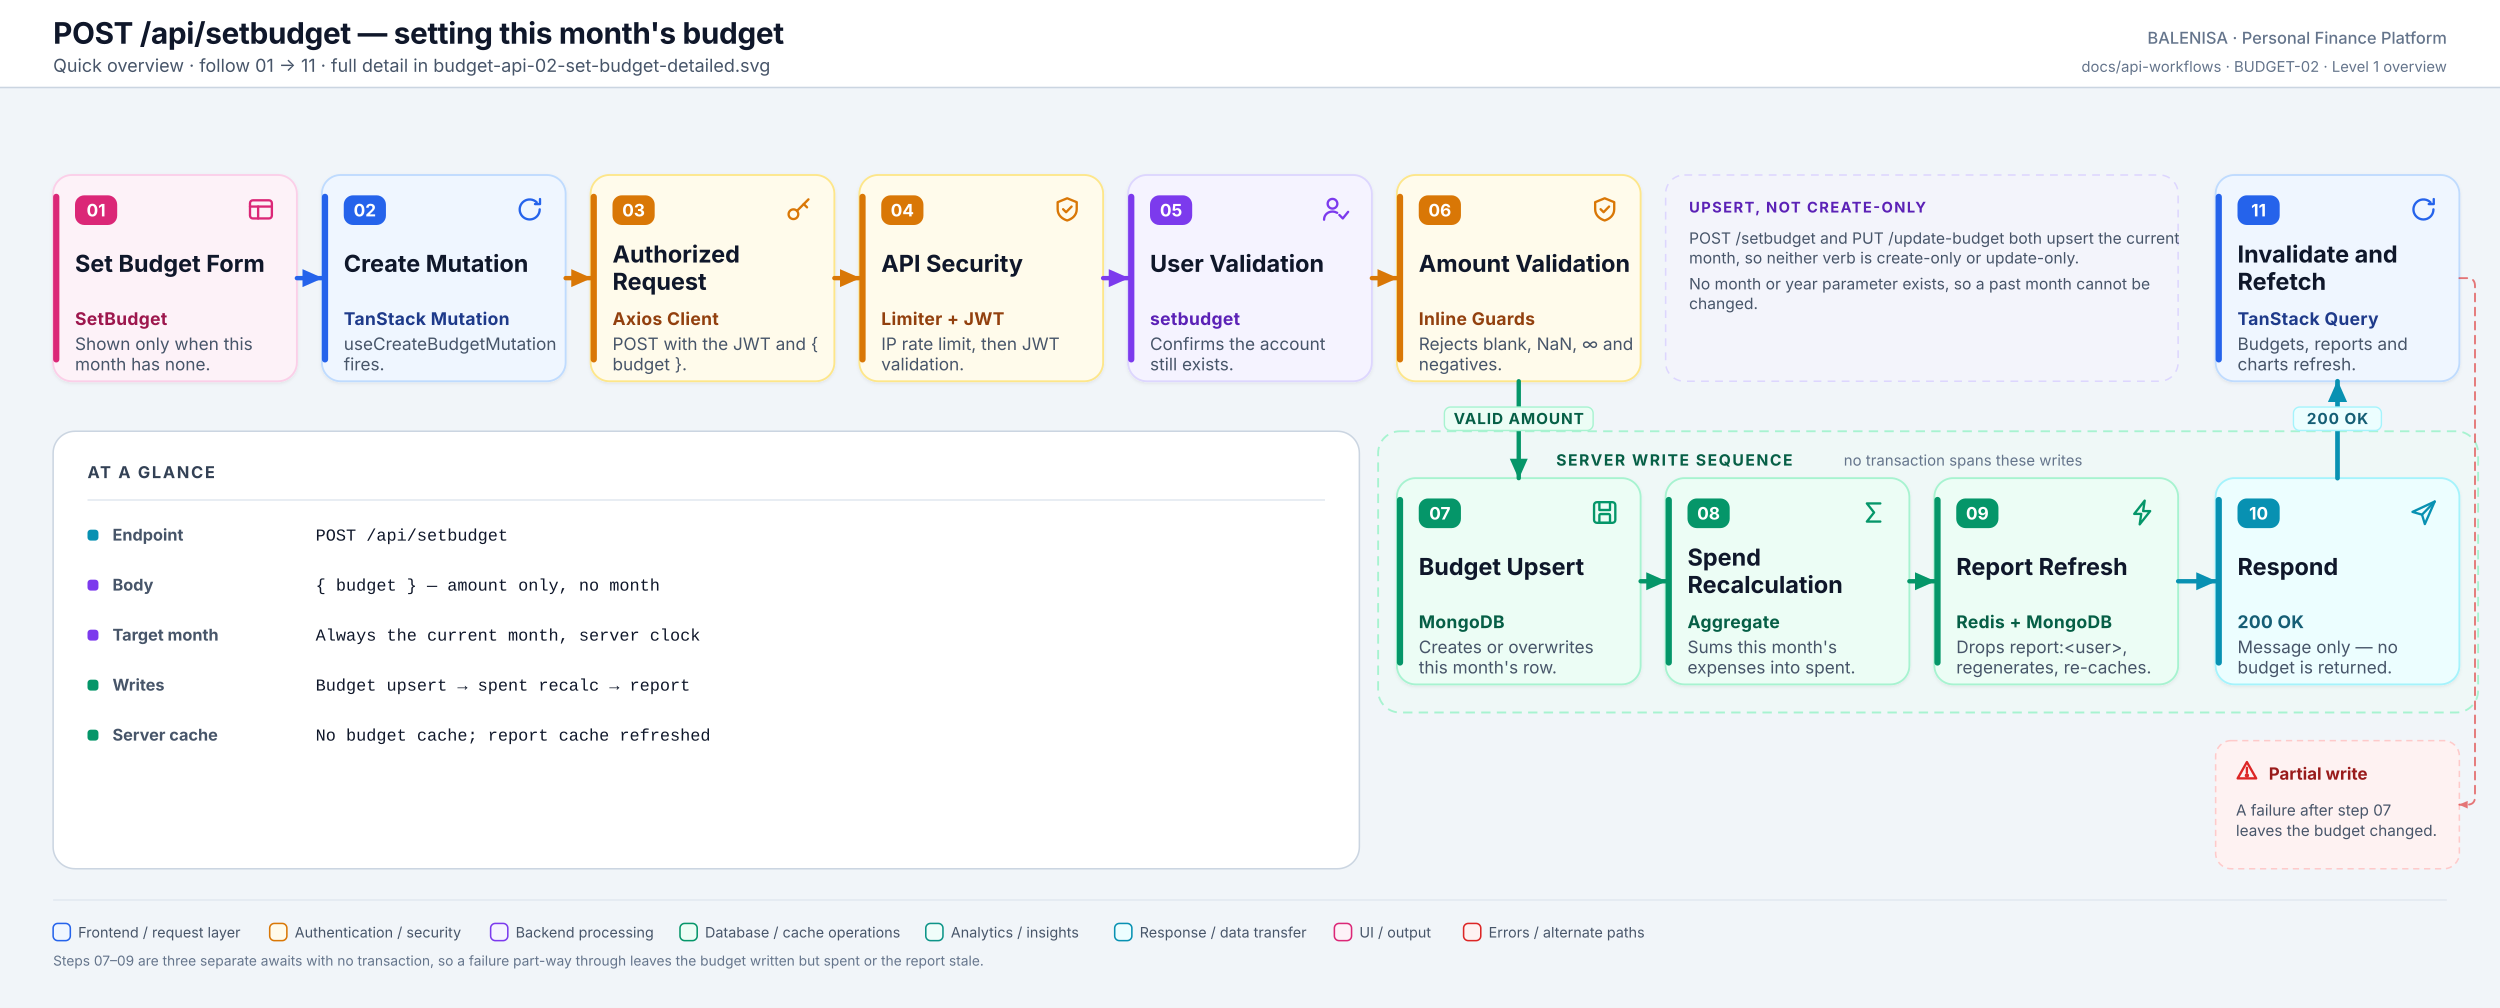
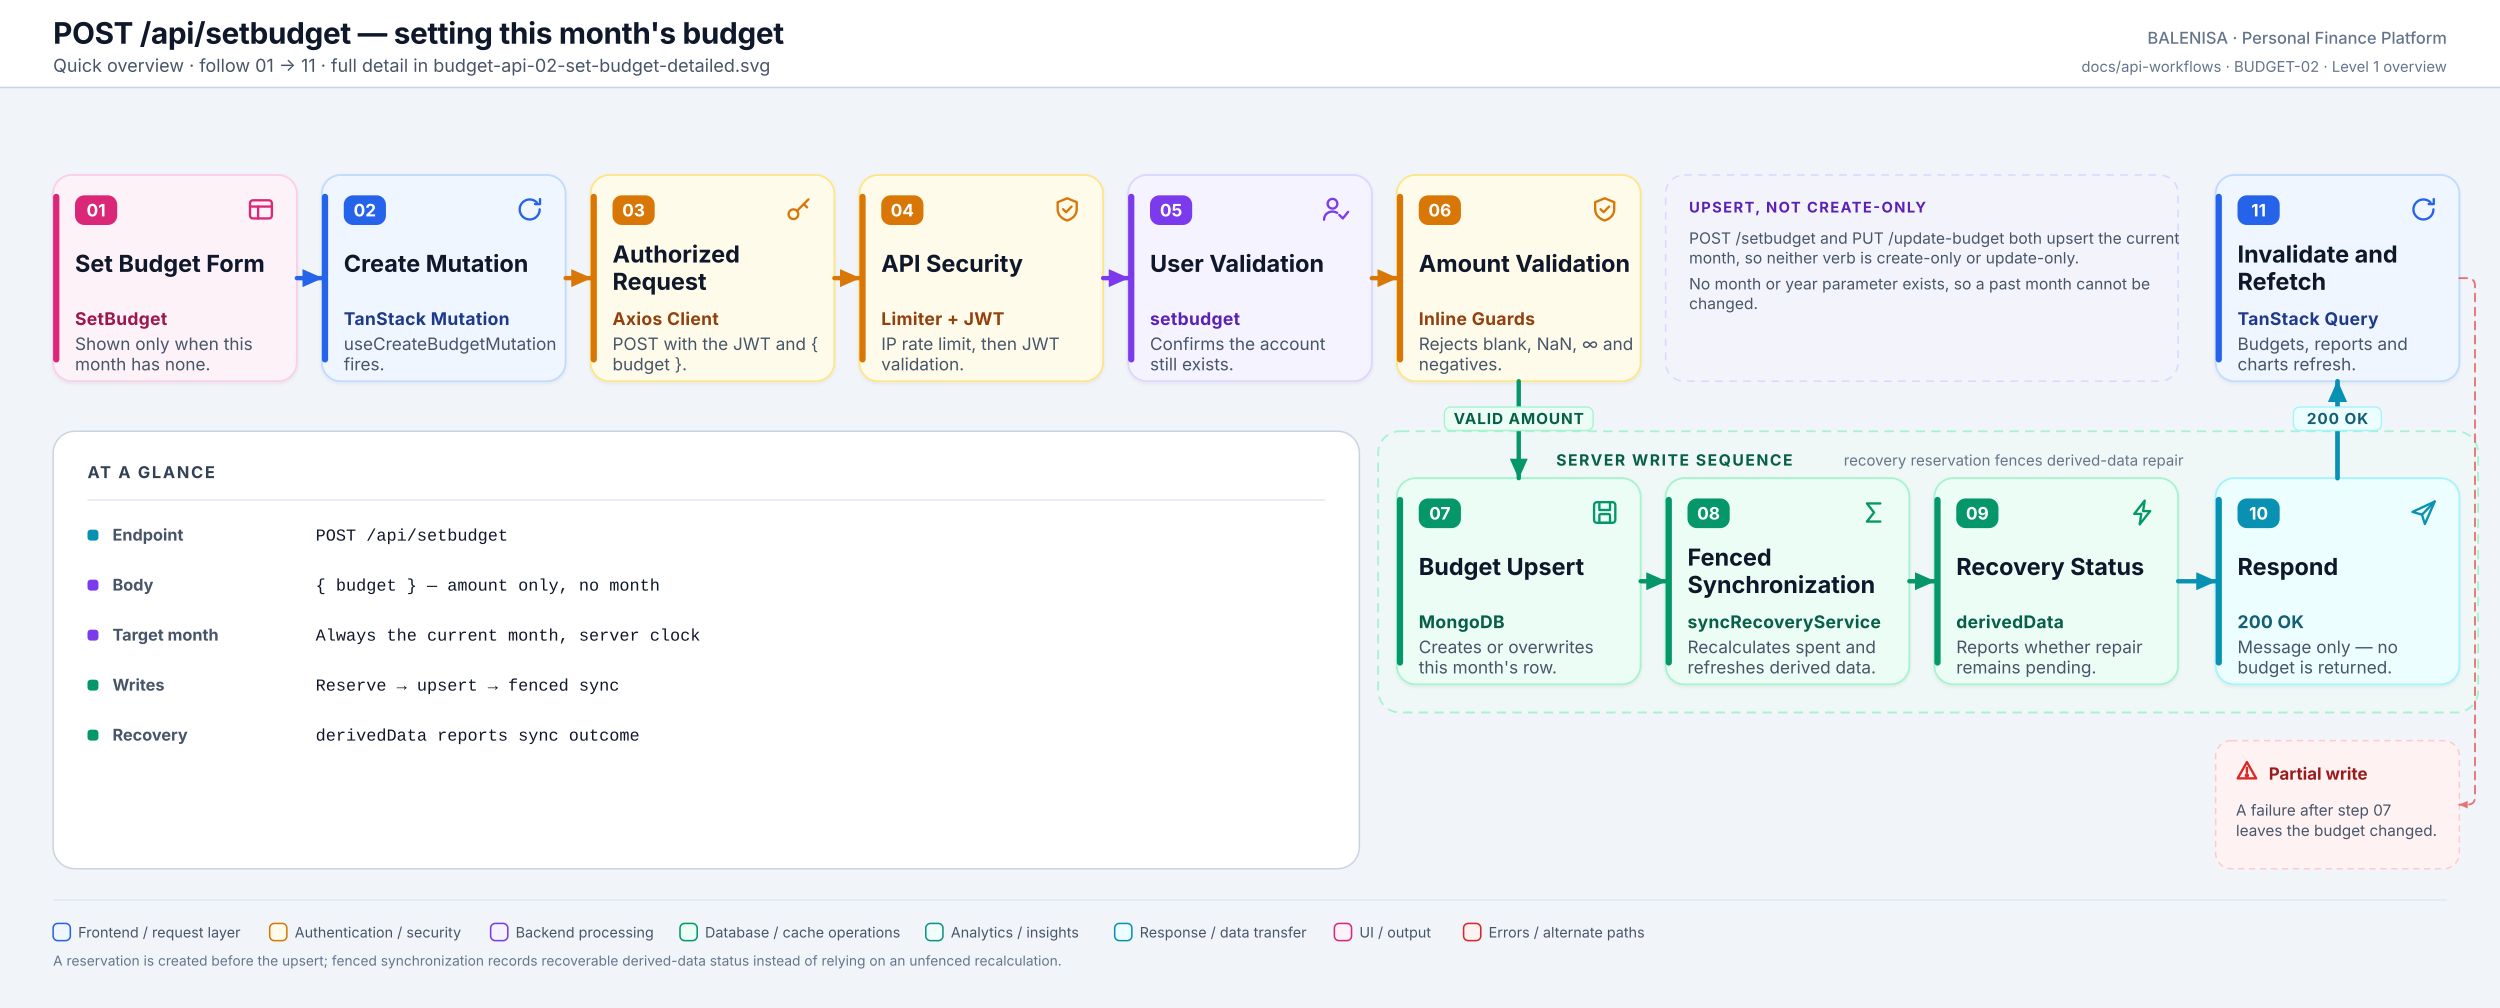
<svg xmlns="http://www.w3.org/2000/svg" width="1600" height="645" viewBox="0 0 1600 645" role="img">
  <defs>
    <filter id="cardShadow" x="-20%" y="-20%" width="140%" height="150%">
      <feDropShadow dx="0" dy="1" stdDeviation="1.25" flood-color="#0F172A" flood-opacity="0.07" />
    </filter>
    <filter id="regionShadow" x="-10%" y="-10%" width="120%" height="120%">
      <feDropShadow dx="0" dy="1" stdDeviation="1.5" flood-color="#0F172A" flood-opacity="0.04" />
    </filter>
    <marker id="arrow-frontend" viewBox="0 0 10 10" refX="8.2" refY="5" markerWidth="5.4" markerHeight="5.4" orient="auto-start-reverse">
      <path d="M 0 1.2 L 8.6 5 L 0 8.8 z" fill="#2563EB" />
    </marker>
    <marker id="arrow-auth" viewBox="0 0 10 10" refX="8.2" refY="5" markerWidth="5.4" markerHeight="5.4" orient="auto-start-reverse">
      <path d="M 0 1.2 L 8.6 5 L 0 8.8 z" fill="#D97706" />
    </marker>
    <marker id="arrow-backend" viewBox="0 0 10 10" refX="8.2" refY="5" markerWidth="5.4" markerHeight="5.4" orient="auto-start-reverse">
      <path d="M 0 1.2 L 8.6 5 L 0 8.8 z" fill="#7C3AED" />
    </marker>
    <marker id="arrow-database" viewBox="0 0 10 10" refX="8.2" refY="5" markerWidth="5.4" markerHeight="5.4" orient="auto-start-reverse">
      <path d="M 0 1.2 L 8.6 5 L 0 8.8 z" fill="#059669" />
    </marker>
    <marker id="arrow-insights" viewBox="0 0 10 10" refX="8.2" refY="5" markerWidth="5.4" markerHeight="5.4" orient="auto-start-reverse">
      <path d="M 0 1.2 L 8.6 5 L 0 8.8 z" fill="#0D9488" />
    </marker>
    <marker id="arrow-response" viewBox="0 0 10 10" refX="8.2" refY="5" markerWidth="5.4" markerHeight="5.4" orient="auto-start-reverse">
      <path d="M 0 1.2 L 8.6 5 L 0 8.8 z" fill="#0891B2" />
    </marker>
    <marker id="arrow-ui" viewBox="0 0 10 10" refX="8.2" refY="5" markerWidth="5.4" markerHeight="5.4" orient="auto-start-reverse">
      <path d="M 0 1.2 L 8.6 5 L 0 8.8 z" fill="#DB2777" />
    </marker>
    <marker id="arrow-error" viewBox="0 0 10 10" refX="8.2" refY="5" markerWidth="5.4" markerHeight="5.4" orient="auto-start-reverse">
      <path d="M 0 1.2 L 8.6 5 L 0 8.8 z" fill="#DC2626" />
    </marker>
  </defs>
  <rect width="1600" height="645" fill="#F1F5F9" />
  <rect x="0" y="0" width="1600" height="56" fill="#FFFFFF" />
  <path d="M 0 56 H 1600" stroke="#CBD5E1" stroke-width="1" />
  <text x="34.0" y="28.0" font-family="Inter, 'Segoe UI', Arial, Helvetica, sans-serif" font-size="19.00" font-weight="700" fill="#0F172A" letter-spacing="-0.20" text-anchor="start" opacity="1.00">POST /api/setbudget — setting this month's budget</text>
  <text x="34.0" y="46.0" font-family="Inter, 'Segoe UI', Arial, Helvetica, sans-serif" font-size="11.50" font-weight="400" fill="#475569" letter-spacing="0.00" text-anchor="start" opacity="1.00">Quick overview · follow 01 → 11 · full detail in budget-api-02-set-budget-detailed.svg</text>
  <text x="1566.0" y="28.0" font-family="Inter, 'Segoe UI', Arial, Helvetica, sans-serif" font-size="10.50" font-weight="500" fill="#64748B" letter-spacing="0.00" text-anchor="end" opacity="1.00">BALENISA · Personal Finance Platform</text>
  <text x="1566.0" y="46.0" font-family="Inter, 'Segoe UI', Arial, Helvetica, sans-serif" font-size="9.50" font-weight="400" fill="#64748B" letter-spacing="0.00" text-anchor="end" opacity="1.00">docs/api-workflows · BUDGET-02 · Level 1 overview</text>
  <rect x="882.0" y="276.0" width="704.0" height="180.0" rx="14" fill="#ECFDF5" fill-opacity="0.4" stroke="#A7F3D0" stroke-width="1.2" stroke-dasharray="6 4" />
  <text x="996.0" y="298.0" font-family="Inter, 'Segoe UI', Arial, Helvetica, sans-serif" font-size="10.00" font-weight="700" fill="#065F46" letter-spacing="1.00" text-anchor="start" opacity="1.00">SERVER WRITE SEQUENCE</text>
-   <text x="1180.0" y="298.0" font-family="Inter, 'Segoe UI', Arial, Helvetica, sans-serif" font-size="9.60" font-weight="400" fill="#64748B" letter-spacing="0.00" text-anchor="start" opacity="1.00">no transaction spans these writes</text>
+   <text x="1180.0" y="298.0" font-family="Inter, 'Segoe UI', Arial, Helvetica, sans-serif" font-size="9.60" font-weight="400" fill="#64748B" letter-spacing="0.00" text-anchor="start" opacity="1.00">recovery reservation fences derived-data repair</text>
  <g>
    <rect x="34.0" y="276.0" width="836.0" height="280.0" rx="14" fill="#FFFFFF" stroke="#CBD5E1" stroke-width="1" />
    <text x="56.0" y="306.0" font-family="Inter, 'Segoe UI', Arial, Helvetica, sans-serif" font-size="10.50" font-weight="700" fill="#334155" letter-spacing="1.10" text-anchor="start" opacity="1.00">AT A GLANCE</text>
    <path d="M 56.0 320.0 H 848.0" stroke="#E2E8F0" stroke-width="1" />
    <rect x="56.0" y="339.0" width="7" height="7" rx="2" fill="#0891B2" />
    <text x="72.0" y="346.0" font-family="Inter, 'Segoe UI', Arial, Helvetica, sans-serif" font-size="10.40" font-weight="700" fill="#475569" letter-spacing="0.00" text-anchor="start" opacity="1.00">Endpoint</text>
    <text x="202.0" y="346.0" font-family="'JetBrains Mono', 'Cascadia Mono', 'Liberation Mono', Consolas, monospace" font-size="10.80" font-weight="400" fill="#0F172A" letter-spacing="0.00" text-anchor="start" opacity="1.00">POST /api/setbudget</text>
    <rect x="56.0" y="371.0" width="7" height="7" rx="2" fill="#7C3AED" />
    <text x="72.0" y="378.0" font-family="Inter, 'Segoe UI', Arial, Helvetica, sans-serif" font-size="10.40" font-weight="700" fill="#475569" letter-spacing="0.00" text-anchor="start" opacity="1.00">Body</text>
    <text x="202.0" y="378.0" font-family="'JetBrains Mono', 'Cascadia Mono', 'Liberation Mono', Consolas, monospace" font-size="10.80" font-weight="400" fill="#0F172A" letter-spacing="0.00" text-anchor="start" opacity="1.00">{ budget } — amount only, no month</text>
    <rect x="56.0" y="403.0" width="7" height="7" rx="2" fill="#7C3AED" />
    <text x="72.0" y="410.0" font-family="Inter, 'Segoe UI', Arial, Helvetica, sans-serif" font-size="10.40" font-weight="700" fill="#475569" letter-spacing="0.00" text-anchor="start" opacity="1.00">Target month</text>
    <text x="202.0" y="410.0" font-family="'JetBrains Mono', 'Cascadia Mono', 'Liberation Mono', Consolas, monospace" font-size="10.80" font-weight="400" fill="#0F172A" letter-spacing="0.00" text-anchor="start" opacity="1.00">Always the current month, server clock</text>
    <rect x="56.0" y="435.0" width="7" height="7" rx="2" fill="#059669" />
    <text x="72.0" y="442.0" font-family="Inter, 'Segoe UI', Arial, Helvetica, sans-serif" font-size="10.40" font-weight="700" fill="#475569" letter-spacing="0.00" text-anchor="start" opacity="1.00">Writes</text>
-     <text x="202.0" y="442.0" font-family="'JetBrains Mono', 'Cascadia Mono', 'Liberation Mono', Consolas, monospace" font-size="10.80" font-weight="400" fill="#0F172A" letter-spacing="0.00" text-anchor="start" opacity="1.00">Budget upsert → spent recalc → report</text>
+     <text x="202.0" y="442.0" font-family="'JetBrains Mono', 'Cascadia Mono', 'Liberation Mono', Consolas, monospace" font-size="10.80" font-weight="400" fill="#0F172A" letter-spacing="0.00" text-anchor="start" opacity="1.00">Reserve → upsert → fenced sync</text>
    <rect x="56.0" y="467.0" width="7" height="7" rx="2" fill="#059669" />
-     <text x="72.0" y="474.0" font-family="Inter, 'Segoe UI', Arial, Helvetica, sans-serif" font-size="10.40" font-weight="700" fill="#475569" letter-spacing="0.00" text-anchor="start" opacity="1.00">Server cache</text>
-     <text x="202.0" y="474.0" font-family="'JetBrains Mono', 'Cascadia Mono', 'Liberation Mono', Consolas, monospace" font-size="10.80" font-weight="400" fill="#0F172A" letter-spacing="0.00" text-anchor="start" opacity="1.00">No budget cache; report cache refreshed</text>
+     <text x="72.0" y="474.0" font-family="Inter, 'Segoe UI', Arial, Helvetica, sans-serif" font-size="10.40" font-weight="700" fill="#475569" letter-spacing="0.00" text-anchor="start" opacity="1.00">Recovery</text>
+     <text x="202.0" y="474.0" font-family="'JetBrains Mono', 'Cascadia Mono', 'Liberation Mono', Consolas, monospace" font-size="10.80" font-weight="400" fill="#0F172A" letter-spacing="0.00" text-anchor="start" opacity="1.00">derivedData reports sync outcome</text>
  </g>
  <g>
    <rect x="1066.0" y="112.0" width="328.0" height="132.0" rx="12" fill="#F5F3FF" fill-opacity="0.35" stroke="#DDD6FE" stroke-width="1" stroke-dasharray="5 4" />
    <text x="1081.0" y="136.0" font-family="Inter, 'Segoe UI', Arial, Helvetica, sans-serif" font-size="9.40" font-weight="700" fill="#5B21B6" letter-spacing="0.90" text-anchor="start" opacity="1.00">UPSERT, NOT CREATE-ONLY</text>
    <text x="1081.0" y="156.0" font-family="Inter, 'Segoe UI', Arial, Helvetica, sans-serif" font-size="10.00" font-weight="400" fill="#475569" letter-spacing="0.00" text-anchor="start" opacity="1.00">POST /setbudget and PUT /update-budget both upsert the current</text>
    <text x="1081.0" y="168.6" font-family="Inter, 'Segoe UI', Arial, Helvetica, sans-serif" font-size="10.00" font-weight="400" fill="#475569" letter-spacing="0.00" text-anchor="start" opacity="1.00">month, so neither verb is create-only or update-only.</text>
    <text x="1081.0" y="185.2" font-family="Inter, 'Segoe UI', Arial, Helvetica, sans-serif" font-size="10.00" font-weight="400" fill="#475569" letter-spacing="0.00" text-anchor="start" opacity="1.00">No month or year parameter exists, so a past month cannot be</text>
    <text x="1081.0" y="197.8" font-family="Inter, 'Segoe UI', Arial, Helvetica, sans-serif" font-size="10.00" font-weight="400" fill="#475569" letter-spacing="0.00" text-anchor="start" opacity="1.00">changed.</text>
  </g>
  <g>
    <rect x="34.0" y="112.0" width="156.0" height="132.0" rx="12" fill="#FDF2F8" stroke="#FBCFE8" stroke-width="1.2" filter="url(#cardShadow)" />
    <rect x="34.0" y="124.0" width="4" height="108.0" rx="2" fill="#DB2777" />
    <rect x="48.0" y="125.0" width="27" height="19" rx="6" fill="#DB2777" />
    <text x="61.5" y="138.5" font-family="Inter, 'Segoe UI', Arial, Helvetica, sans-serif" font-size="11.00" font-weight="700" fill="#FFFFFF" letter-spacing="0.00" text-anchor="middle" opacity="1.00">01</text>
    <g transform="translate(158.0,125.0) scale(1.000)" fill="none" stroke="#DB2777" stroke-width="1.50" stroke-linecap="round" stroke-linejoin="round">
      <rect x="2" y="3.2" width="14" height="11.6" rx="1.8" />
      <path d="M2 7.2 H16" />
      <path d="M7.2 7.2 V14.8" />
    </g>
    <text x="48.0" y="174.0" font-family="Inter, 'Segoe UI', Arial, Helvetica, sans-serif" font-size="15.00" font-weight="650" fill="#0F172A" letter-spacing="0.00" text-anchor="start" opacity="1.00">Set Budget Form</text>
    <text x="48.0" y="208.0" font-family="Inter, 'Segoe UI', Arial, Helvetica, sans-serif" font-size="11.20" font-weight="700" fill="#9D174D" letter-spacing="0.20" text-anchor="start" opacity="1.00">SetBudget</text>
    <text x="48.0" y="224.0" font-family="Inter, 'Segoe UI', Arial, Helvetica, sans-serif" font-size="11.00" font-weight="400" fill="#475569" letter-spacing="0.00" text-anchor="start" opacity="1.00">Shown only when this</text>
    <text x="48.0" y="237.0" font-family="Inter, 'Segoe UI', Arial, Helvetica, sans-serif" font-size="11.00" font-weight="400" fill="#475569" letter-spacing="0.00" text-anchor="start" opacity="1.00">month has none.</text>
  </g>
  <g>
    <rect x="206.0" y="112.0" width="156.0" height="132.0" rx="12" fill="#EFF6FF" stroke="#BFDBFE" stroke-width="1.2" filter="url(#cardShadow)" />
    <rect x="206.0" y="124.0" width="4" height="108.0" rx="2" fill="#2563EB" />
    <rect x="220.0" y="125.0" width="27" height="19" rx="6" fill="#2563EB" />
    <text x="233.5" y="138.5" font-family="Inter, 'Segoe UI', Arial, Helvetica, sans-serif" font-size="11.00" font-weight="700" fill="#FFFFFF" letter-spacing="0.00" text-anchor="middle" opacity="1.00">02</text>
    <g transform="translate(330.0,125.0) scale(1.000)" fill="none" stroke="#2563EB" stroke-width="1.50" stroke-linecap="round" stroke-linejoin="round">
      <path d="M15.4 9a6.4 6.4 0 1 1-1.9-4.5" />
      <path d="M15.6 2.4 V5.6 H12.4" />
    </g>
    <text x="220.0" y="174.0" font-family="Inter, 'Segoe UI', Arial, Helvetica, sans-serif" font-size="15.00" font-weight="650" fill="#0F172A" letter-spacing="0.00" text-anchor="start" opacity="1.00">Create Mutation</text>
    <text x="220.0" y="208.0" font-family="Inter, 'Segoe UI', Arial, Helvetica, sans-serif" font-size="11.20" font-weight="700" fill="#1E3A8A" letter-spacing="0.20" text-anchor="start" opacity="1.00">TanStack Mutation</text>
    <text x="220.0" y="224.0" font-family="Inter, 'Segoe UI', Arial, Helvetica, sans-serif" font-size="11.00" font-weight="400" fill="#475569" letter-spacing="0.00" text-anchor="start" opacity="1.00">useCreateBudgetMutation</text>
    <text x="220.0" y="237.0" font-family="Inter, 'Segoe UI', Arial, Helvetica, sans-serif" font-size="11.00" font-weight="400" fill="#475569" letter-spacing="0.00" text-anchor="start" opacity="1.00">fires.</text>
  </g>
  <g>
    <rect x="378.0" y="112.0" width="156.0" height="132.0" rx="12" fill="#FFFBEB" stroke="#FDE68A" stroke-width="1.2" filter="url(#cardShadow)" />
    <rect x="378.0" y="124.0" width="4" height="108.0" rx="2" fill="#D97706" />
    <rect x="392.0" y="125.0" width="27" height="19" rx="6" fill="#D97706" />
    <text x="405.5" y="138.5" font-family="Inter, 'Segoe UI', Arial, Helvetica, sans-serif" font-size="11.00" font-weight="700" fill="#FFFFFF" letter-spacing="0.00" text-anchor="middle" opacity="1.00">03</text>
    <g transform="translate(502.0,125.0) scale(1.000)" fill="none" stroke="#D97706" stroke-width="1.50" stroke-linecap="round" stroke-linejoin="round">
      <circle cx="5.8" cy="12.1" r="3.1" />
      <path d="M8.1 9.9 L15.4 2.6" />
      <path d="M12.4 5.6 L14.5 7.7" />
    </g>
    <text x="392.0" y="168.0" font-family="Inter, 'Segoe UI', Arial, Helvetica, sans-serif" font-size="15.00" font-weight="650" fill="#0F172A" letter-spacing="0.00" text-anchor="start" opacity="1.00">Authorized</text>
    <text x="392.0" y="185.5" font-family="Inter, 'Segoe UI', Arial, Helvetica, sans-serif" font-size="15.00" font-weight="650" fill="#0F172A" letter-spacing="0.00" text-anchor="start" opacity="1.00">Request</text>
    <text x="392.0" y="208.0" font-family="Inter, 'Segoe UI', Arial, Helvetica, sans-serif" font-size="11.20" font-weight="700" fill="#92400E" letter-spacing="0.20" text-anchor="start" opacity="1.00">Axios Client</text>
    <text x="392.0" y="224.0" font-family="Inter, 'Segoe UI', Arial, Helvetica, sans-serif" font-size="11.00" font-weight="400" fill="#475569" letter-spacing="0.00" text-anchor="start" opacity="1.00">POST with the JWT and {</text>
    <text x="392.0" y="237.0" font-family="Inter, 'Segoe UI', Arial, Helvetica, sans-serif" font-size="11.00" font-weight="400" fill="#475569" letter-spacing="0.00" text-anchor="start" opacity="1.00">budget }.</text>
  </g>
  <g>
    <rect x="550.0" y="112.0" width="156.0" height="132.0" rx="12" fill="#FFFBEB" stroke="#FDE68A" stroke-width="1.2" filter="url(#cardShadow)" />
    <rect x="550.0" y="124.0" width="4" height="108.0" rx="2" fill="#D97706" />
    <rect x="564.0" y="125.0" width="27" height="19" rx="6" fill="#D97706" />
    <text x="577.5" y="138.5" font-family="Inter, 'Segoe UI', Arial, Helvetica, sans-serif" font-size="11.00" font-weight="700" fill="#FFFFFF" letter-spacing="0.00" text-anchor="middle" opacity="1.00">04</text>
    <g transform="translate(674.0,125.0) scale(1.000)" fill="none" stroke="#D97706" stroke-width="1.50" stroke-linecap="round" stroke-linejoin="round">
      <path d="M9 1.9 L15.1 4.4 V8.9 c0 4-3.1 6.3-6.1 7.2 -3-0.9-6.1-3.2-6.1-7.2 V4.4 Z" />
      <path d="M6.4 8.9 L8.3 10.8 L11.8 7.2" />
    </g>
    <text x="564.0" y="174.0" font-family="Inter, 'Segoe UI', Arial, Helvetica, sans-serif" font-size="15.00" font-weight="650" fill="#0F172A" letter-spacing="0.00" text-anchor="start" opacity="1.00">API Security</text>
    <text x="564.0" y="208.0" font-family="Inter, 'Segoe UI', Arial, Helvetica, sans-serif" font-size="11.20" font-weight="700" fill="#92400E" letter-spacing="0.20" text-anchor="start" opacity="1.00">Limiter + JWT</text>
    <text x="564.0" y="224.0" font-family="Inter, 'Segoe UI', Arial, Helvetica, sans-serif" font-size="11.00" font-weight="400" fill="#475569" letter-spacing="0.00" text-anchor="start" opacity="1.00">IP rate limit, then JWT</text>
    <text x="564.0" y="237.0" font-family="Inter, 'Segoe UI', Arial, Helvetica, sans-serif" font-size="11.00" font-weight="400" fill="#475569" letter-spacing="0.00" text-anchor="start" opacity="1.00">validation.</text>
  </g>
  <g>
    <rect x="722.0" y="112.0" width="156.0" height="132.0" rx="12" fill="#F5F3FF" stroke="#DDD6FE" stroke-width="1.2" filter="url(#cardShadow)" />
    <rect x="722.0" y="124.0" width="4" height="108.0" rx="2" fill="#7C3AED" />
    <rect x="736.0" y="125.0" width="27" height="19" rx="6" fill="#7C3AED" />
    <text x="749.5" y="138.5" font-family="Inter, 'Segoe UI', Arial, Helvetica, sans-serif" font-size="11.00" font-weight="700" fill="#FFFFFF" letter-spacing="0.00" text-anchor="middle" opacity="1.00">05</text>
    <g transform="translate(846.0,125.0) scale(1.000)" fill="none" stroke="#7C3AED" stroke-width="1.50" stroke-linecap="round" stroke-linejoin="round">
      <circle cx="6.8" cy="5.4" r="3.1" />
      <path d="M1.4 15.6 c0-3.1 2.4-5.2 5.4-5.2 1.1 0 2.1 0.3 3 0.8" />
      <path d="M11.2 12.6 L13.4 14.8 L16.8 10.6" />
    </g>
    <text x="736.0" y="174.0" font-family="Inter, 'Segoe UI', Arial, Helvetica, sans-serif" font-size="15.00" font-weight="650" fill="#0F172A" letter-spacing="0.00" text-anchor="start" opacity="1.00">User Validation</text>
    <text x="736.0" y="208.0" font-family="Inter, 'Segoe UI', Arial, Helvetica, sans-serif" font-size="11.20" font-weight="700" fill="#5B21B6" letter-spacing="0.20" text-anchor="start" opacity="1.00">setbudget</text>
    <text x="736.0" y="224.0" font-family="Inter, 'Segoe UI', Arial, Helvetica, sans-serif" font-size="11.00" font-weight="400" fill="#475569" letter-spacing="0.00" text-anchor="start" opacity="1.00">Confirms the account</text>
    <text x="736.0" y="237.0" font-family="Inter, 'Segoe UI', Arial, Helvetica, sans-serif" font-size="11.00" font-weight="400" fill="#475569" letter-spacing="0.00" text-anchor="start" opacity="1.00">still exists.</text>
  </g>
  <g>
    <rect x="894.0" y="112.0" width="156.0" height="132.0" rx="12" fill="#FFFBEB" stroke="#FDE68A" stroke-width="1.2" filter="url(#cardShadow)" />
    <rect x="894.0" y="124.0" width="4" height="108.0" rx="2" fill="#D97706" />
    <rect x="908.0" y="125.0" width="27" height="19" rx="6" fill="#D97706" />
    <text x="921.5" y="138.5" font-family="Inter, 'Segoe UI', Arial, Helvetica, sans-serif" font-size="11.00" font-weight="700" fill="#FFFFFF" letter-spacing="0.00" text-anchor="middle" opacity="1.00">06</text>
    <g transform="translate(1018.0,125.0) scale(1.000)" fill="none" stroke="#D97706" stroke-width="1.50" stroke-linecap="round" stroke-linejoin="round">
      <path d="M9 1.9 L15.1 4.4 V8.9 c0 4-3.1 6.3-6.1 7.2 -3-0.9-6.1-3.2-6.1-7.2 V4.4 Z" />
      <path d="M6.4 8.9 L8.3 10.8 L11.8 7.2" />
    </g>
    <text x="908.0" y="174.0" font-family="Inter, 'Segoe UI', Arial, Helvetica, sans-serif" font-size="15.00" font-weight="650" fill="#0F172A" letter-spacing="0.00" text-anchor="start" opacity="1.00">Amount Validation</text>
    <text x="908.0" y="208.0" font-family="Inter, 'Segoe UI', Arial, Helvetica, sans-serif" font-size="11.20" font-weight="700" fill="#92400E" letter-spacing="0.20" text-anchor="start" opacity="1.00">Inline Guards</text>
    <text x="908.0" y="224.0" font-family="Inter, 'Segoe UI', Arial, Helvetica, sans-serif" font-size="11.00" font-weight="400" fill="#475569" letter-spacing="0.00" text-anchor="start" opacity="1.00">Rejects blank, NaN, ∞ and</text>
    <text x="908.0" y="237.0" font-family="Inter, 'Segoe UI', Arial, Helvetica, sans-serif" font-size="11.00" font-weight="400" fill="#475569" letter-spacing="0.00" text-anchor="start" opacity="1.00">negatives.</text>
  </g>
  <g>
    <rect x="1418.0" y="112.0" width="156.0" height="132.0" rx="12" fill="#EFF6FF" stroke="#BFDBFE" stroke-width="1.2" filter="url(#cardShadow)" />
    <rect x="1418.0" y="124.0" width="4" height="108.0" rx="2" fill="#2563EB" />
    <rect x="1432.0" y="125.0" width="27" height="19" rx="6" fill="#2563EB" />
    <text x="1445.5" y="138.5" font-family="Inter, 'Segoe UI', Arial, Helvetica, sans-serif" font-size="11.00" font-weight="700" fill="#FFFFFF" letter-spacing="0.00" text-anchor="middle" opacity="1.00">11</text>
    <g transform="translate(1542.0,125.0) scale(1.000)" fill="none" stroke="#2563EB" stroke-width="1.50" stroke-linecap="round" stroke-linejoin="round">
      <path d="M15.4 9a6.4 6.4 0 1 1-1.9-4.5" />
      <path d="M15.6 2.4 V5.6 H12.4" />
    </g>
    <text x="1432.0" y="168.0" font-family="Inter, 'Segoe UI', Arial, Helvetica, sans-serif" font-size="15.00" font-weight="650" fill="#0F172A" letter-spacing="0.00" text-anchor="start" opacity="1.00">Invalidate and</text>
    <text x="1432.0" y="185.5" font-family="Inter, 'Segoe UI', Arial, Helvetica, sans-serif" font-size="15.00" font-weight="650" fill="#0F172A" letter-spacing="0.00" text-anchor="start" opacity="1.00">Refetch</text>
    <text x="1432.0" y="208.0" font-family="Inter, 'Segoe UI', Arial, Helvetica, sans-serif" font-size="11.20" font-weight="700" fill="#1E3A8A" letter-spacing="0.20" text-anchor="start" opacity="1.00">TanStack Query</text>
    <text x="1432.0" y="224.0" font-family="Inter, 'Segoe UI', Arial, Helvetica, sans-serif" font-size="11.00" font-weight="400" fill="#475569" letter-spacing="0.00" text-anchor="start" opacity="1.00">Budgets, reports and</text>
    <text x="1432.0" y="237.0" font-family="Inter, 'Segoe UI', Arial, Helvetica, sans-serif" font-size="11.00" font-weight="400" fill="#475569" letter-spacing="0.00" text-anchor="start" opacity="1.00">charts refresh.</text>
  </g>
  <g>
    <rect x="894.0" y="306.0" width="156.0" height="132.0" rx="12" fill="#ECFDF5" stroke="#A7F3D0" stroke-width="1.2" filter="url(#cardShadow)" />
    <rect x="894.0" y="318.0" width="4" height="108.0" rx="2" fill="#059669" />
    <rect x="908.0" y="319.0" width="27" height="19" rx="6" fill="#059669" />
    <text x="921.5" y="332.5" font-family="Inter, 'Segoe UI', Arial, Helvetica, sans-serif" font-size="11.00" font-weight="700" fill="#FFFFFF" letter-spacing="0.00" text-anchor="middle" opacity="1.00">07</text>
    <g transform="translate(1018.0,319.0) scale(1.000)" fill="none" stroke="#059669" stroke-width="1.50" stroke-linecap="round" stroke-linejoin="round">
      <rect x="2.2" y="2.4" width="13.6" height="13.2" rx="1.8" />
      <path d="M5.6 2.4 V7.4 H12.4 V2.4" />
      <rect x="5.6" y="10" width="6.8" height="5.6" rx="0.8" />
    </g>
    <text x="908.0" y="368.0" font-family="Inter, 'Segoe UI', Arial, Helvetica, sans-serif" font-size="15.00" font-weight="650" fill="#0F172A" letter-spacing="0.00" text-anchor="start" opacity="1.00">Budget Upsert</text>
    <text x="908.0" y="402.0" font-family="Inter, 'Segoe UI', Arial, Helvetica, sans-serif" font-size="11.20" font-weight="700" fill="#065F46" letter-spacing="0.20" text-anchor="start" opacity="1.00">MongoDB</text>
    <text x="908.0" y="418.0" font-family="Inter, 'Segoe UI', Arial, Helvetica, sans-serif" font-size="11.00" font-weight="400" fill="#475569" letter-spacing="0.00" text-anchor="start" opacity="1.00">Creates or overwrites</text>
    <text x="908.0" y="431.0" font-family="Inter, 'Segoe UI', Arial, Helvetica, sans-serif" font-size="11.00" font-weight="400" fill="#475569" letter-spacing="0.00" text-anchor="start" opacity="1.00">this month's row.</text>
  </g>
  <g>
    <rect x="1066.0" y="306.0" width="156.0" height="132.0" rx="12" fill="#ECFDF5" stroke="#A7F3D0" stroke-width="1.2" filter="url(#cardShadow)" />
    <rect x="1066.0" y="318.0" width="4" height="108.0" rx="2" fill="#059669" />
    <rect x="1080.0" y="319.0" width="27" height="19" rx="6" fill="#059669" />
    <text x="1093.5" y="332.5" font-family="Inter, 'Segoe UI', Arial, Helvetica, sans-serif" font-size="11.00" font-weight="700" fill="#FFFFFF" letter-spacing="0.00" text-anchor="middle" opacity="1.00">08</text>
    <g transform="translate(1190.0,319.0) scale(1.000)" fill="none" stroke="#059669" stroke-width="1.50" stroke-linecap="round" stroke-linejoin="round">
      <path d="M13.4 3.2 H4.8 L9.4 9 L4.8 14.8 H13.4" />
    </g>
-     <text x="1080.0" y="362.0" font-family="Inter, 'Segoe UI', Arial, Helvetica, sans-serif" font-size="15.00" font-weight="650" fill="#0F172A" letter-spacing="0.00" text-anchor="start" opacity="1.00">Spend</text>
-     <text x="1080.0" y="379.5" font-family="Inter, 'Segoe UI', Arial, Helvetica, sans-serif" font-size="15.00" font-weight="650" fill="#0F172A" letter-spacing="0.00" text-anchor="start" opacity="1.00">Recalculation</text>
-     <text x="1080.0" y="402.0" font-family="Inter, 'Segoe UI', Arial, Helvetica, sans-serif" font-size="11.20" font-weight="700" fill="#065F46" letter-spacing="0.20" text-anchor="start" opacity="1.00">Aggregate</text>
-     <text x="1080.0" y="418.0" font-family="Inter, 'Segoe UI', Arial, Helvetica, sans-serif" font-size="11.00" font-weight="400" fill="#475569" letter-spacing="0.00" text-anchor="start" opacity="1.00">Sums this month's</text>
-     <text x="1080.0" y="431.0" font-family="Inter, 'Segoe UI', Arial, Helvetica, sans-serif" font-size="11.00" font-weight="400" fill="#475569" letter-spacing="0.00" text-anchor="start" opacity="1.00">expenses into spent.</text>
+     <text x="1080.0" y="362.0" font-family="Inter, 'Segoe UI', Arial, Helvetica, sans-serif" font-size="15.00" font-weight="650" fill="#0F172A" letter-spacing="0.00" text-anchor="start" opacity="1.00">Fenced</text>
+     <text x="1080.0" y="379.5" font-family="Inter, 'Segoe UI', Arial, Helvetica, sans-serif" font-size="15.00" font-weight="650" fill="#0F172A" letter-spacing="0.00" text-anchor="start" opacity="1.00">Synchronization</text>
+     <text x="1080.0" y="402.0" font-family="Inter, 'Segoe UI', Arial, Helvetica, sans-serif" font-size="11.20" font-weight="700" fill="#065F46" letter-spacing="0.20" text-anchor="start" opacity="1.00">syncRecoveryService</text>
+     <text x="1080.0" y="418.0" font-family="Inter, 'Segoe UI', Arial, Helvetica, sans-serif" font-size="11.00" font-weight="400" fill="#475569" letter-spacing="0.00" text-anchor="start" opacity="1.00">Recalculates spent and</text>
+     <text x="1080.0" y="431.0" font-family="Inter, 'Segoe UI', Arial, Helvetica, sans-serif" font-size="11.00" font-weight="400" fill="#475569" letter-spacing="0.00" text-anchor="start" opacity="1.00">refreshes derived data.</text>
  </g>
  <g>
    <rect x="1238.0" y="306.0" width="156.0" height="132.0" rx="12" fill="#ECFDF5" stroke="#A7F3D0" stroke-width="1.2" filter="url(#cardShadow)" />
    <rect x="1238.0" y="318.0" width="4" height="108.0" rx="2" fill="#059669" />
    <rect x="1252.0" y="319.0" width="27" height="19" rx="6" fill="#059669" />
    <text x="1265.5" y="332.5" font-family="Inter, 'Segoe UI', Arial, Helvetica, sans-serif" font-size="11.00" font-weight="700" fill="#FFFFFF" letter-spacing="0.00" text-anchor="middle" opacity="1.00">09</text>
    <g transform="translate(1362.0,319.0) scale(1.000)" fill="none" stroke="#059669" stroke-width="1.50" stroke-linecap="round" stroke-linejoin="round">
      <path d="M10.6 1.4 L3.9 9.9 H8.4 L7.4 16.6 L14.1 8.1 H9.6 Z" />
    </g>
-     <text x="1252.0" y="368.0" font-family="Inter, 'Segoe UI', Arial, Helvetica, sans-serif" font-size="15.00" font-weight="650" fill="#0F172A" letter-spacing="0.00" text-anchor="start" opacity="1.00">Report Refresh</text>
-     <text x="1252.0" y="402.0" font-family="Inter, 'Segoe UI', Arial, Helvetica, sans-serif" font-size="11.20" font-weight="700" fill="#065F46" letter-spacing="0.20" text-anchor="start" opacity="1.00">Redis + MongoDB</text>
-     <text x="1252.0" y="418.0" font-family="Inter, 'Segoe UI', Arial, Helvetica, sans-serif" font-size="11.00" font-weight="400" fill="#475569" letter-spacing="0.00" text-anchor="start" opacity="1.00">Drops report:&lt;user&gt;,</text>
-     <text x="1252.0" y="431.0" font-family="Inter, 'Segoe UI', Arial, Helvetica, sans-serif" font-size="11.00" font-weight="400" fill="#475569" letter-spacing="0.00" text-anchor="start" opacity="1.00">regenerates, re-caches.</text>
+     <text x="1252.0" y="368.0" font-family="Inter, 'Segoe UI', Arial, Helvetica, sans-serif" font-size="15.00" font-weight="650" fill="#0F172A" letter-spacing="0.00" text-anchor="start" opacity="1.00">Recovery Status</text>
+     <text x="1252.0" y="402.0" font-family="Inter, 'Segoe UI', Arial, Helvetica, sans-serif" font-size="11.20" font-weight="700" fill="#065F46" letter-spacing="0.20" text-anchor="start" opacity="1.00">derivedData</text>
+     <text x="1252.0" y="418.0" font-family="Inter, 'Segoe UI', Arial, Helvetica, sans-serif" font-size="11.00" font-weight="400" fill="#475569" letter-spacing="0.00" text-anchor="start" opacity="1.00">Reports whether repair</text>
+     <text x="1252.0" y="431.0" font-family="Inter, 'Segoe UI', Arial, Helvetica, sans-serif" font-size="11.00" font-weight="400" fill="#475569" letter-spacing="0.00" text-anchor="start" opacity="1.00">remains pending.</text>
  </g>
  <g>
    <rect x="1418.0" y="306.0" width="156.0" height="132.0" rx="12" fill="#ECFEFF" stroke="#A5F3FC" stroke-width="1.2" filter="url(#cardShadow)" />
    <rect x="1418.0" y="318.0" width="4" height="108.0" rx="2" fill="#0891B2" />
    <rect x="1432.0" y="319.0" width="27" height="19" rx="6" fill="#0891B2" />
    <text x="1445.5" y="332.5" font-family="Inter, 'Segoe UI', Arial, Helvetica, sans-serif" font-size="11.00" font-weight="700" fill="#FFFFFF" letter-spacing="0.00" text-anchor="middle" opacity="1.00">10</text>
    <g transform="translate(1542.0,319.0) scale(1.000)" fill="none" stroke="#0891B2" stroke-width="1.50" stroke-linecap="round" stroke-linejoin="round">
      <path d="M16.2 2 L2 8.6 L8.1 10.4 L9.9 16.4 Z" />
      <path d="M16.2 2 L8.1 10.4" />
    </g>
    <text x="1432.0" y="368.0" font-family="Inter, 'Segoe UI', Arial, Helvetica, sans-serif" font-size="15.00" font-weight="650" fill="#0F172A" letter-spacing="0.00" text-anchor="start" opacity="1.00">Respond</text>
    <text x="1432.0" y="402.0" font-family="Inter, 'Segoe UI', Arial, Helvetica, sans-serif" font-size="11.20" font-weight="700" fill="#155E75" letter-spacing="0.20" text-anchor="start" opacity="1.00">200 OK</text>
    <text x="1432.0" y="418.0" font-family="Inter, 'Segoe UI', Arial, Helvetica, sans-serif" font-size="11.00" font-weight="400" fill="#475569" letter-spacing="0.00" text-anchor="start" opacity="1.00">Message only — no</text>
    <text x="1432.0" y="431.0" font-family="Inter, 'Segoe UI', Arial, Helvetica, sans-serif" font-size="11.00" font-weight="400" fill="#475569" letter-spacing="0.00" text-anchor="start" opacity="1.00">budget is returned.</text>
  </g>
  <g>
    <rect x="1418" y="474" width="156" height="82" rx="10" fill="#FEF2F2" stroke="#FECACA" stroke-width="1" stroke-dasharray="4 3" />
    <g transform="translate(1431.0,486.0) scale(0.780)" fill="none" stroke="#DC2626" stroke-width="1.92" stroke-linecap="round" stroke-linejoin="round">
      <path d="M9 2.2 L16.6 15.6 H1.4 Z" />
      <path d="M9 6.9 V10.9" />
      <circle cx="9" cy="13.2" r="0.85" />
    </g>
    <text x="1452.0" y="499.0" font-family="Inter, 'Segoe UI', Arial, Helvetica, sans-serif" font-size="10.80" font-weight="700" fill="#991B1B" letter-spacing="0.00" text-anchor="start" opacity="1.00">Partial write</text>
    <text x="1431.0" y="522.0" font-family="Inter, 'Segoe UI', Arial, Helvetica, sans-serif" font-size="9.80" font-weight="400" fill="#475569" letter-spacing="0.00" text-anchor="start" opacity="1.00">A failure after step 07</text>
    <text x="1431.0" y="535.0" font-family="Inter, 'Segoe UI', Arial, Helvetica, sans-serif" font-size="9.80" font-weight="400" fill="#475569" letter-spacing="0.00" text-anchor="start" opacity="1.00">leaves the budget changed.</text>
  </g>
  <path d="M 190.0 178.0 L 206.0 178.0" fill="none" stroke="#2563EB" stroke-width="2.80" marker-end="url(#arrow-frontend)" stroke-linecap="round" opacity="1.00" />
  <path d="M 362.0 178.0 L 378.0 178.0" fill="none" stroke="#D97706" stroke-width="2.80" marker-end="url(#arrow-auth)" stroke-linecap="round" opacity="1.00" />
  <path d="M 534.0 178.0 L 550.0 178.0" fill="none" stroke="#D97706" stroke-width="2.80" marker-end="url(#arrow-auth)" stroke-linecap="round" opacity="1.00" />
  <path d="M 706.0 178.0 L 722.0 178.0" fill="none" stroke="#7C3AED" stroke-width="2.80" marker-end="url(#arrow-backend)" stroke-linecap="round" opacity="1.00" />
  <path d="M 878.0 178.0 L 894.0 178.0" fill="none" stroke="#D97706" stroke-width="2.80" marker-end="url(#arrow-auth)" stroke-linecap="round" opacity="1.00" />
  <path d="M 1050.0 372.0 L 1066.0 372.0" fill="none" stroke="#059669" stroke-width="2.80" marker-end="url(#arrow-database)" stroke-linecap="round" opacity="1.00" />
  <path d="M 1222.0 372.0 L 1238.0 372.0" fill="none" stroke="#059669" stroke-width="2.80" marker-end="url(#arrow-database)" stroke-linecap="round" opacity="1.00" />
  <path d="M 1394.0 372.0 L 1418.0 372.0" fill="none" stroke="#0891B2" stroke-width="2.80" marker-end="url(#arrow-response)" stroke-linecap="round" opacity="1.00" />
  <path d="M 972.0 244.0 L 972.0 306.0" fill="none" stroke="#059669" stroke-width="2.80" marker-end="url(#arrow-database)" stroke-linecap="round" opacity="1.00" />
  <g>
    <rect x="924.4" y="260.5" width="95.2" height="15" rx="4" fill="#ECFDF5" stroke="#A7F3D0" stroke-width="0.9" />
    <text x="972.0" y="271.4" font-family="Inter, 'Segoe UI', Arial, Helvetica, sans-serif" font-size="9.80" font-weight="700" fill="#065F46" letter-spacing="0.60" text-anchor="middle" opacity="1.00">VALID AMOUNT</text>
  </g>
  <path d="M 1496.0 306.0 L 1496.0 244.0" fill="none" stroke="#0891B2" stroke-width="3.00" marker-end="url(#arrow-response)" stroke-linecap="round" opacity="1.00" />
  <g>
    <rect x="1467.8" y="260.5" width="56.3" height="15" rx="4" fill="#ECFEFF" stroke="#A5F3FC" stroke-width="0.9" />
    <text x="1496.0" y="271.4" font-family="Inter, 'Segoe UI', Arial, Helvetica, sans-serif" font-size="9.80" font-weight="700" fill="#155E75" letter-spacing="0.60" text-anchor="middle" opacity="1.00">200 OK</text>
  </g>
  <path d="M 1574.0 178.0 L 1579.0 178.0 Q 1584.0 178.0 1584.0 183.0 L 1584.0 510.0 Q 1584.0 515.0 1579.0 515.0 L 1574.0 515.0" fill="none" stroke="#DC2626" stroke-width="1.20" stroke-dasharray="5 4" marker-end="url(#arrow-error)" stroke-linecap="round" opacity="0.62" />
  <path d="M 34 576 H 1566" stroke="#E2E8F0" stroke-width="1" />
  <rect x="34.0" y="591.0" width="11" height="11" rx="3" fill="#EFF6FF" stroke="#2563EB" stroke-width="1" />
  <text x="50.0" y="600.0" font-family="Inter, 'Segoe UI', Arial, Helvetica, sans-serif" font-size="9.20" font-weight="400" fill="#475569" letter-spacing="0.00" text-anchor="start" opacity="1.00">Frontend / request layer</text>
  <rect x="172.6" y="591.0" width="11" height="11" rx="3" fill="#FFFBEB" stroke="#D97706" stroke-width="1" />
  <text x="188.6" y="600.0" font-family="Inter, 'Segoe UI', Arial, Helvetica, sans-serif" font-size="9.20" font-weight="400" fill="#475569" letter-spacing="0.00" text-anchor="start" opacity="1.00">Authentication / security</text>
  <rect x="314.0" y="591.0" width="11" height="11" rx="3" fill="#F5F3FF" stroke="#7C3AED" stroke-width="1" />
  <text x="330.0" y="600.0" font-family="Inter, 'Segoe UI', Arial, Helvetica, sans-serif" font-size="9.20" font-weight="400" fill="#475569" letter-spacing="0.00" text-anchor="start" opacity="1.00">Backend processing</text>
  <rect x="435.2" y="591.0" width="11" height="11" rx="3" fill="#ECFDF5" stroke="#059669" stroke-width="1" />
  <text x="451.2" y="600.0" font-family="Inter, 'Segoe UI', Arial, Helvetica, sans-serif" font-size="9.20" font-weight="400" fill="#475569" letter-spacing="0.00" text-anchor="start" opacity="1.00">Database / cache operations</text>
  <rect x="592.5" y="591.0" width="11" height="11" rx="3" fill="#F0FDFA" stroke="#0D9488" stroke-width="1" />
  <text x="608.5" y="600.0" font-family="Inter, 'Segoe UI', Arial, Helvetica, sans-serif" font-size="9.20" font-weight="400" fill="#475569" letter-spacing="0.00" text-anchor="start" opacity="1.00">Analytics / insights</text>
  <rect x="713.4" y="591.0" width="11" height="11" rx="3" fill="#ECFEFF" stroke="#0891B2" stroke-width="1" />
  <text x="729.4" y="600.0" font-family="Inter, 'Segoe UI', Arial, Helvetica, sans-serif" font-size="9.20" font-weight="400" fill="#475569" letter-spacing="0.00" text-anchor="start" opacity="1.00">Response / data transfer</text>
  <rect x="854.0" y="591.0" width="11" height="11" rx="3" fill="#FDF2F8" stroke="#DB2777" stroke-width="1" />
  <text x="870.0" y="600.0" font-family="Inter, 'Segoe UI', Arial, Helvetica, sans-serif" font-size="9.20" font-weight="400" fill="#475569" letter-spacing="0.00" text-anchor="start" opacity="1.00">UI / output</text>
  <rect x="936.7" y="591.0" width="11" height="11" rx="3" fill="#FEF2F2" stroke="#DC2626" stroke-width="1" />
  <text x="952.7" y="600.0" font-family="Inter, 'Segoe UI', Arial, Helvetica, sans-serif" font-size="9.20" font-weight="400" fill="#475569" letter-spacing="0.00" text-anchor="start" opacity="1.00">Errors / alternate paths</text>
-   <text x="34.0" y="618.0" font-family="Inter, 'Segoe UI', Arial, Helvetica, sans-serif" font-size="8.80" font-weight="400" fill="#64748B" letter-spacing="0.00" text-anchor="start" opacity="1.00">Steps 07–09 are three separate awaits with no transaction, so a failure part-way through leaves the budget written but spent or the report stale.</text>
+   <text x="34.0" y="618.0" font-family="Inter, 'Segoe UI', Arial, Helvetica, sans-serif" font-size="8.80" font-weight="400" fill="#64748B" letter-spacing="0.00" text-anchor="start" opacity="1.00">A reservation is created before the upsert; fenced synchronization records recoverable derived-data status instead of relying on an unfenced recalculation.</text>
</svg>
